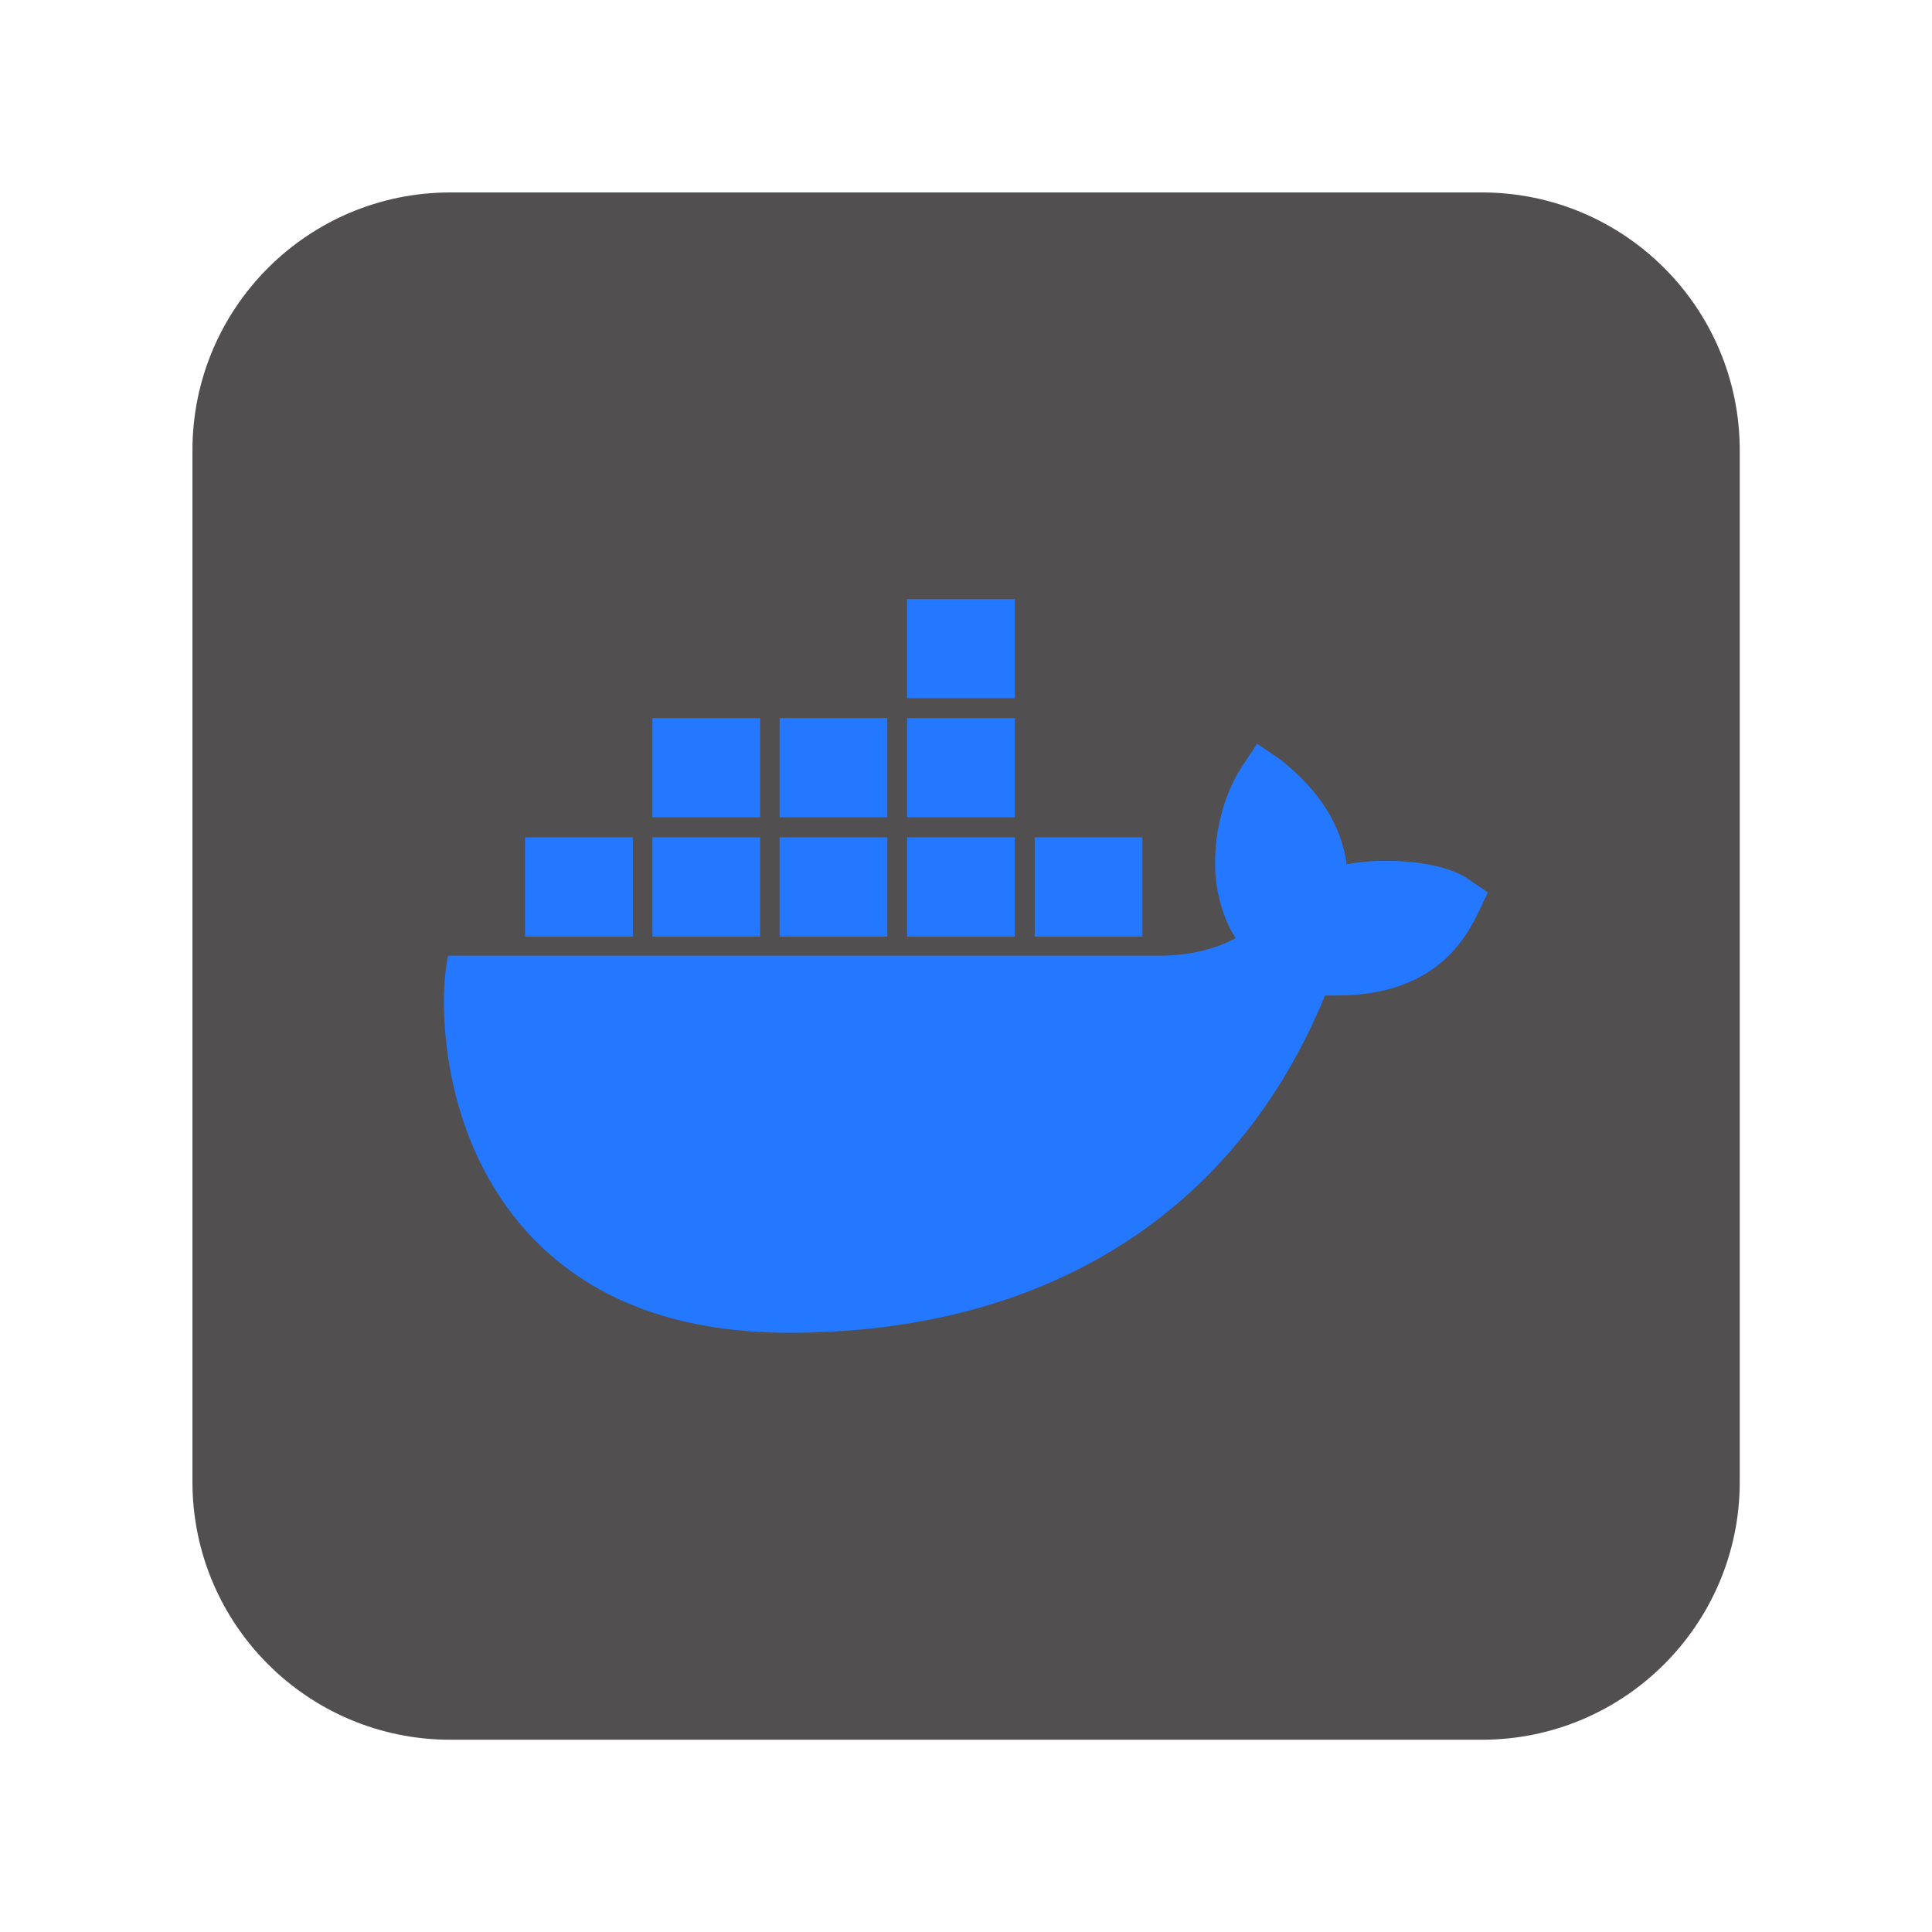
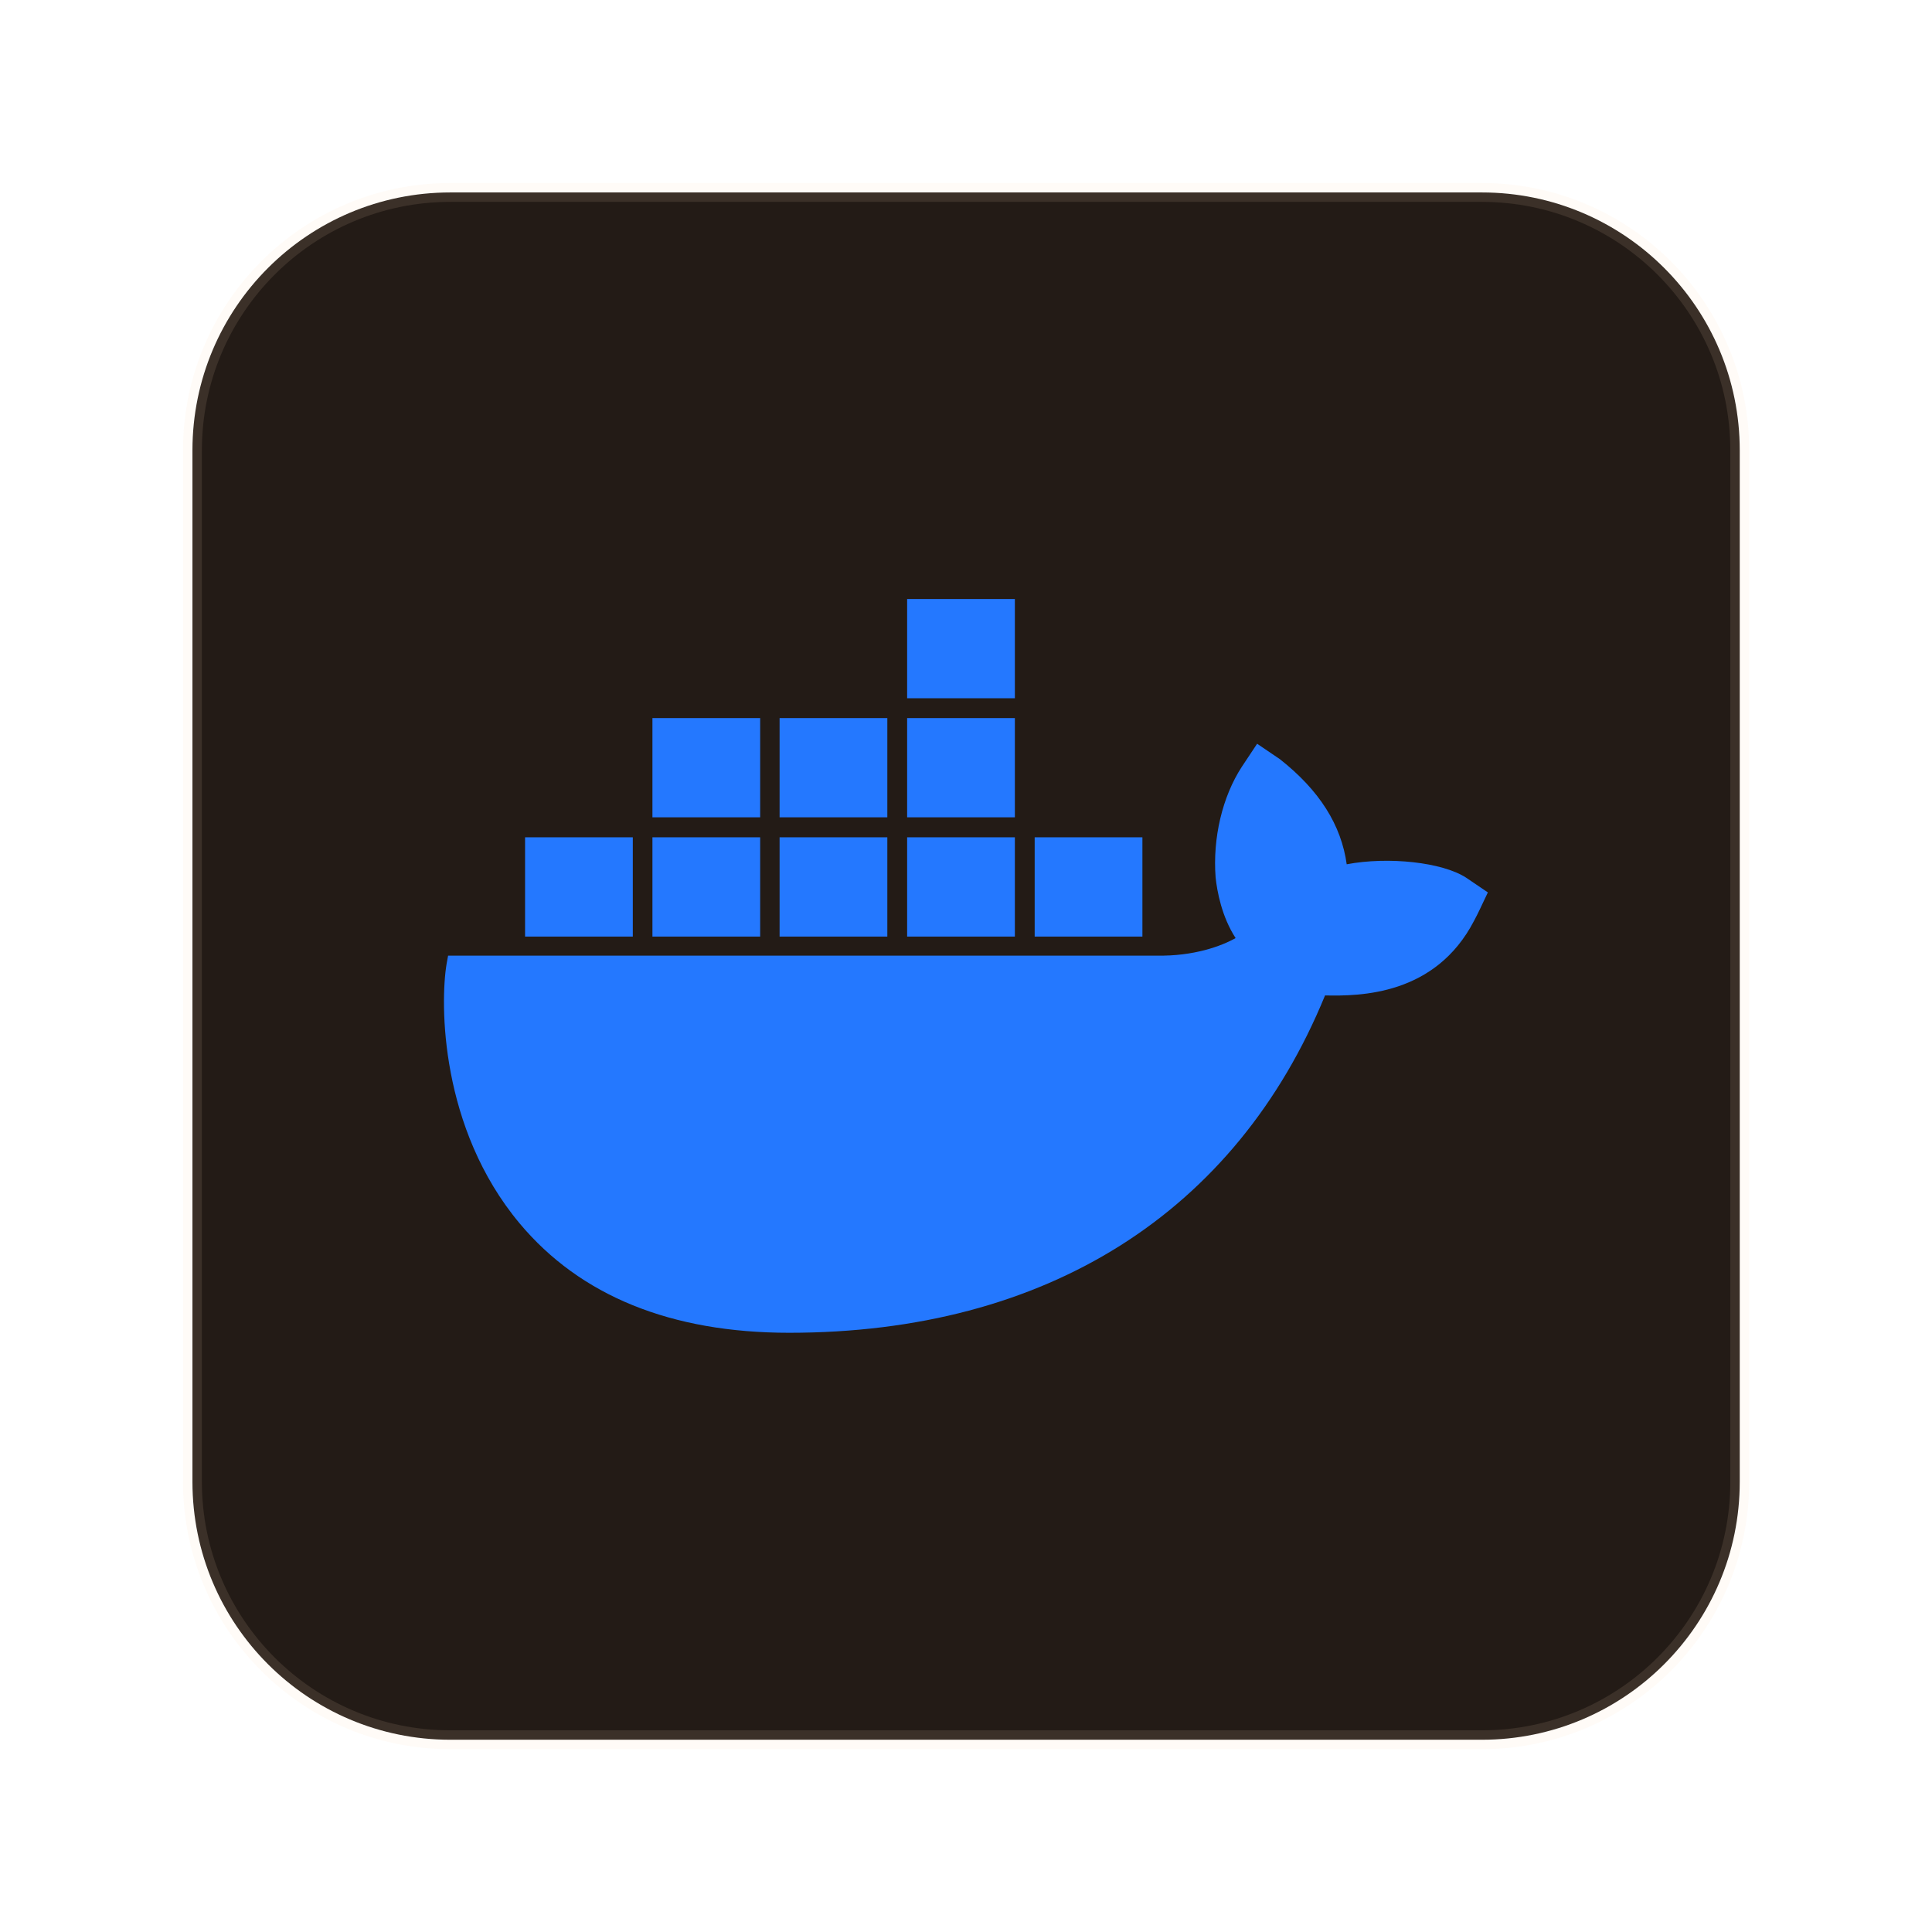
<svg xmlns="http://www.w3.org/2000/svg" version="1.1" viewBox="0 0 1024 1024">
  <defs>
    <style>
      .cls-1 {
        fill: #514f4f;
      }

      .cls-2 {
        fill: #2478ff;
      }
    </style>
  </defs>
  <g>
    <g id="Layer_1">
      <g id="Layer_1-2" data-name="Layer_1">
        <g id="Layer_1-2">
-           <path class="cls-1" d="M238.7,102c-75.5,0-136.7,61.2-136.7,136.7h0v546.7c0,75.5,61.2,136.7,136.7,136.7h546.7c75.5,0,136.7-61.2,136.7-136.7h0V238.7c0-75.5-61.2-136.7-136.7-136.7H238.7Z" />
+           <path style="fill:#231b16;stroke:rgba(255,225,190,0.11);stroke-width:10" class="cls-1" d="M238.7,102c-75.5,0-136.7,61.2-136.7,136.7h0v546.7c0,75.5,61.2,136.7,136.7,136.7h546.7c75.5,0,136.7-61.2,136.7-136.7h0V238.7c0-75.5-61.2-136.7-136.7-136.7H238.7Z" />
          <path class="cls-2" d="M713.8,458.2c-2.9-21-14.5-39.3-35.4-55.8l-12.1-8.2-8.1,12.2c-10.3,15.8-15.5,37.7-13.9,58.7.8,7.3,3.2,20.7,10.6,32.1-7.4,4.2-22.2,9.7-41.8,9.3H237.5l-.8,4.4c-3.5,21-3.5,87,38.7,137.5,32.1,38.4,80.2,58,142.9,58,136.1,0,236.7-63.4,284-178.8,18.5.4,58.5,0,79-39.6.5-.9,1.8-3.3,5.3-10.8l2-4.2-11.5-7.8c-12.6-8.2-41.2-11.3-63.4-7.1h.1ZM537.9,317.5h-57.1v52.6h57.1v-52.6ZM537.9,380.6h-57.1v52.6h57.1v-52.6ZM470.3,380.6h-57.1v52.6h57.1v-52.6ZM402.9,380.6h-57.1v52.6h57.1v-52.6ZM335.4,443.8h-57.1v52.6h57.1v-52.6ZM402.9,443.8h-57.1v52.6h57.1v-52.6ZM470.3,443.8h-57.1v52.6h57.1v-52.6ZM537.9,443.8h-57.1v52.6h57.1v-52.6ZM605.5,443.8h-57.1v52.6h57.1v-52.6Z" />
        </g>
      </g>
    </g>
  </g>
</svg>
